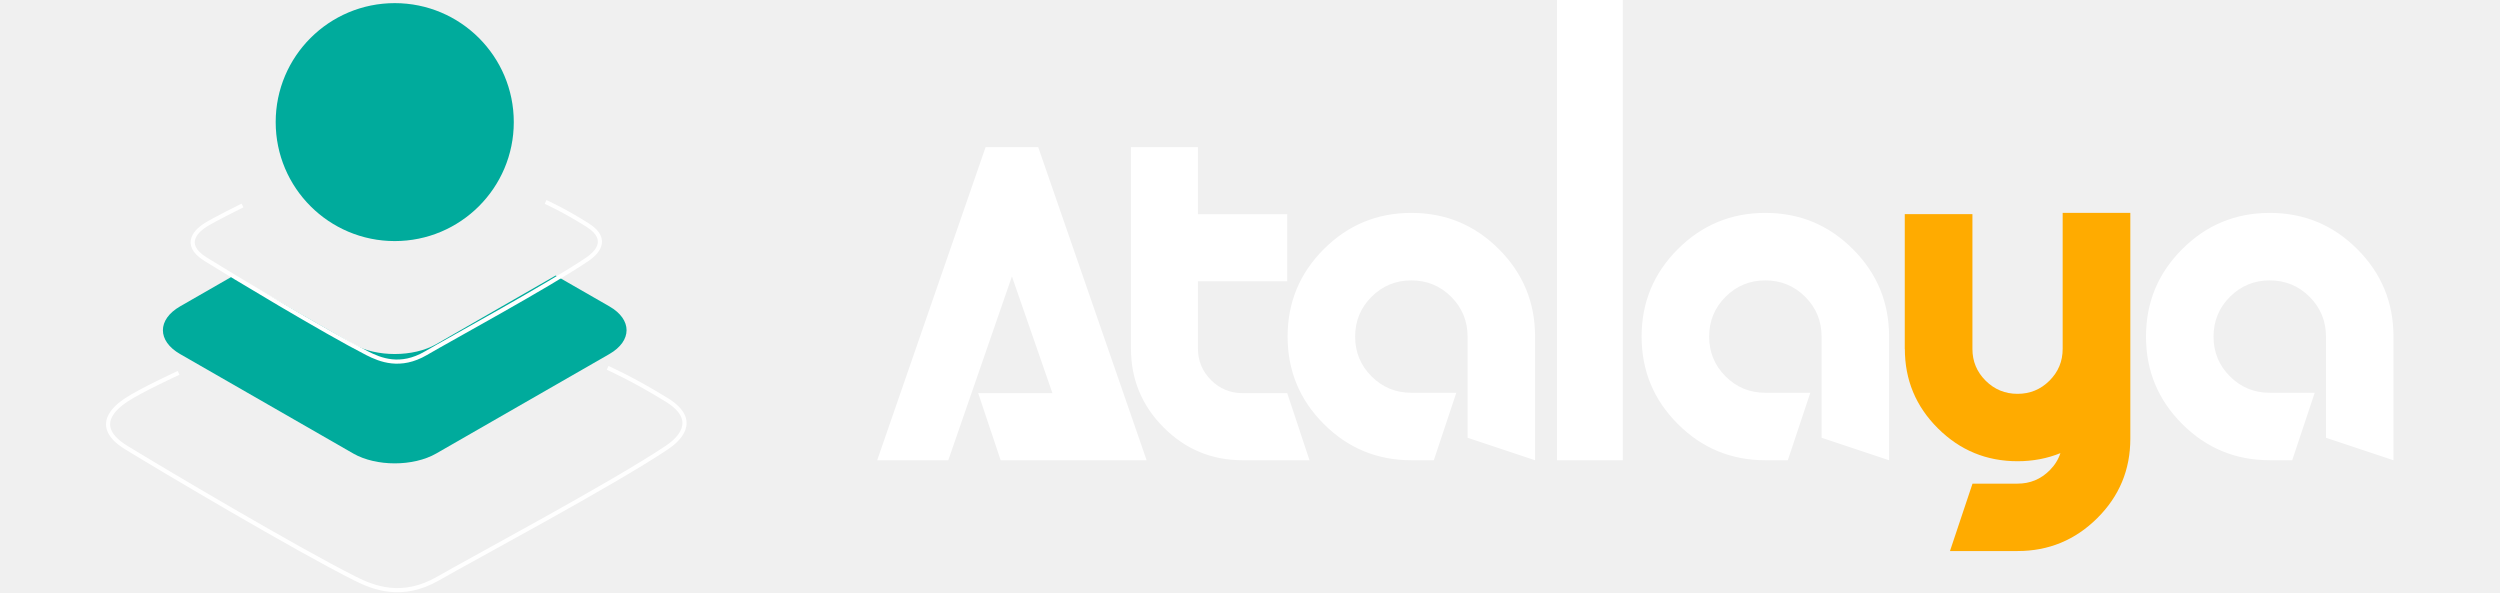
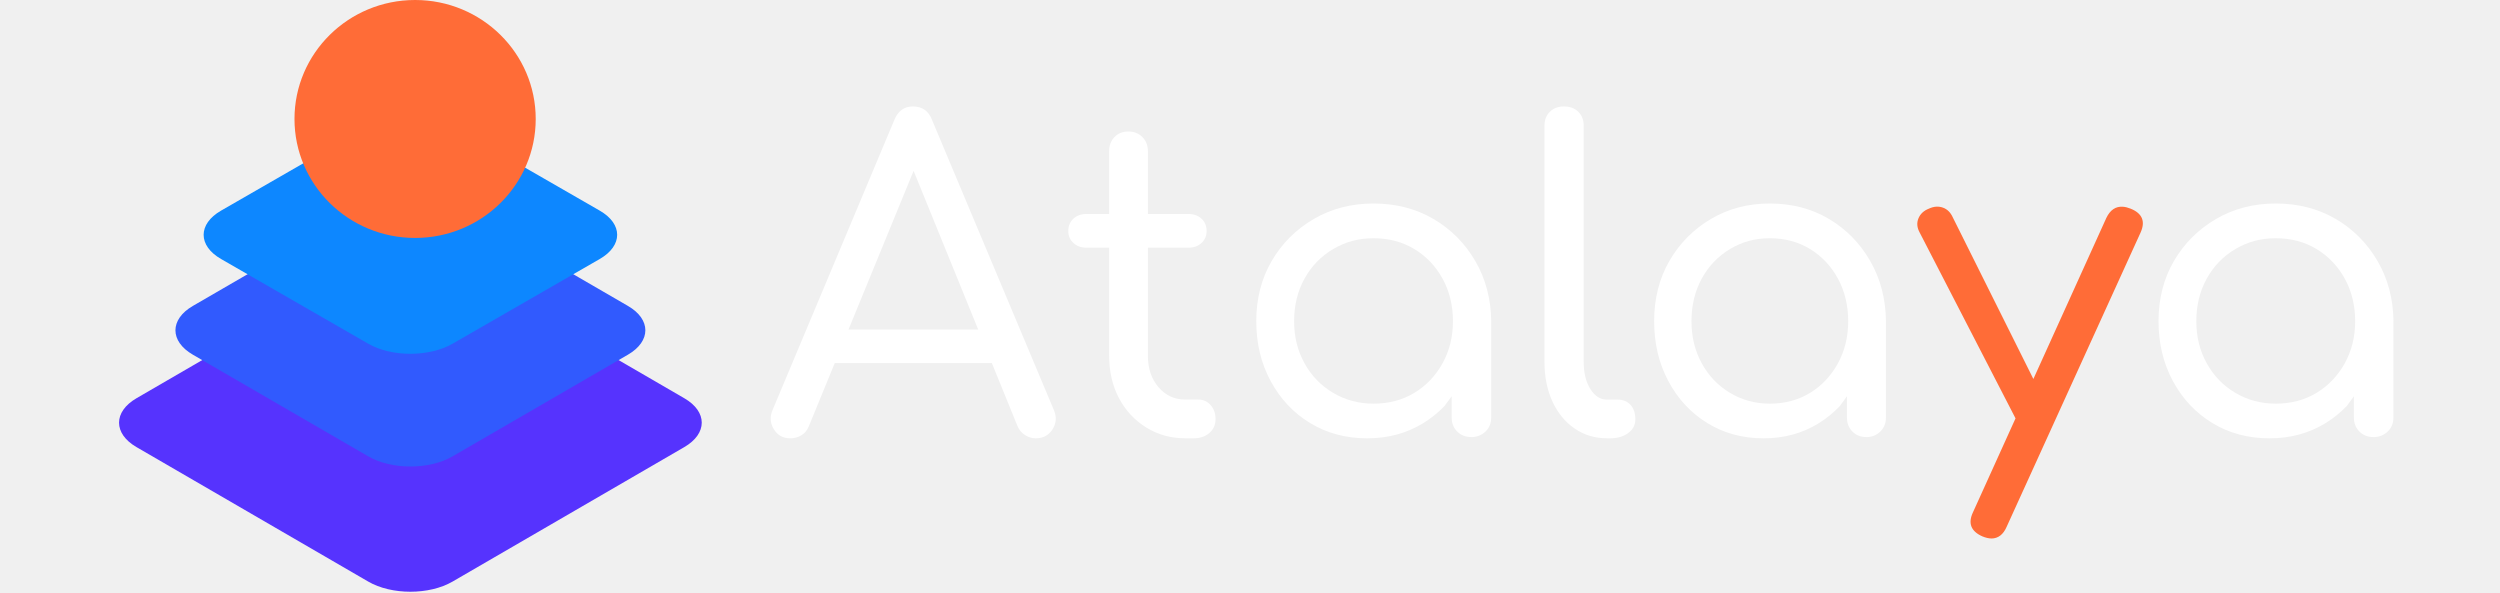
<svg xmlns="http://www.w3.org/2000/svg" width="798" height="189" overflow="hidden">
  <defs>
    <clipPath id="clip0">
      <rect x="0" y="0" width="798" height="189" />
    </clipPath>
  </defs>
  <g clip-path="url(#clip0)">
    <rect x="0" y="0" width="798" height="188.882" fill="#FFFFFF" fill-opacity="0" />
-     <path d="M177.366 87.945 194.505 97.789C201.832 101.988 201.832 108.805 194.505 113.017L139.259 144.749C131.932 148.96 120.068 148.96 112.741 144.749L57.495 113.017C50.168 108.818 50.168 102.001 57.495 97.789L74.634 87.945 112.741 109.845C120.068 114.057 131.932 114.057 139.259 109.845Z" fill="#00AB9C" fill-rule="evenodd" />
-     <path d="M57.005 119.015C57.005 119.015 44.954 124.57 40.293 127.669 37.114 129.783 29.023 135.942 40.293 142.862 51.562 149.782 94.497 175.218 113.302 184.659 119.222 187.627 128.306 191.291 139.854 184.659 151.389 178.028 195.383 154.549 212.864 142.862 216.042 140.735 223.776 134.419 212.864 127.669 201.951 120.919 193.953 117.426 193.953 117.426" stroke="#FFFFFF" stroke-width="1.322" stroke-miterlimit="8" fill="none" fill-rule="evenodd" />
-     <path d="M77.406 65.592C77.406 65.592 68.419 70.03 65.604 71.815 63.305 73.268 57.648 77.758 65.604 82.729 73.56 87.699 103.904 105.968 117.186 112.751 121.375 114.883 127.785 117.521 135.939 112.751 144.093 107.98 175.163 91.11 187.52 82.729 189.767 81.21 195.225 76.666 187.52 71.815 179.815 66.965 174.159 64.46 174.159 64.46" stroke="#FFFFFF" stroke-width="1.322" stroke-miterlimit="8" fill="none" fill-rule="evenodd" />
-     <path d="M164 38.975C164 59.949 146.987 76.952 126 76.952 105.013 76.952 88 59.949 88 38.975 88 18.002 105.013 0.999 126 0.999 146.987 0.999 164 18.002 164 38.975Z" fill="#00AB9C" fill-rule="evenodd" />
-     <path d="M335.932 125.488 323.007 88.233 302.693 146.908 280 146.908 314.601 46.971 331.399 46.971 366 146.908 319.412 146.908 312.235 125.488 335.932 125.488Z" fill="#FFFFFF" fill-rule="evenodd" />
-     <path d="M382.378 68.364 410.878 68.364 410.878 89.784 382.378 89.784 382.378 111.204C382.378 115.159 383.769 118.523 386.549 121.309 389.33 124.095 392.687 125.488 396.635 125.488L410.878 125.488 418 146.908 396.622 146.908C386.785 146.908 378.391 143.426 371.44 136.448 364.476 129.483 361 121.06 361 111.217L361 46.971 382.378 46.971 382.378 68.39Z" fill="#FFFFFF" fill-rule="evenodd" />
-     <path d="M490 107.433 490 146.908 468.452 139.734 468.452 107.446C468.452 102.465 466.707 98.238 463.217 94.737 459.727 91.249 455.484 89.505 450.5 89.505 445.516 89.505 441.286 91.249 437.796 94.737 434.306 98.225 432.561 102.465 432.561 107.446 432.561 112.427 434.306 116.654 437.796 120.142 441.286 123.63 445.529 125.374 450.5 125.374L464.857 125.374 457.678 146.908 450.5 146.908C439.581 146.908 430.274 143.05 422.567 135.348 414.86 127.646 411 118.345 411 107.433 411 96.52 414.86 87.219 422.567 79.517 430.274 71.815 439.581 67.957 450.5 67.957 461.419 67.957 470.726 71.815 478.433 79.517 486.14 87.219 490 96.52 490 107.433Z" fill="#FFFFFF" fill-rule="evenodd" />
-     <path d="M518 146.908 497 146.908 497 0 518 0 518 146.908Z" fill="#FFFFFF" fill-rule="evenodd" />
-     <path d="M603 107.433 603 146.908 581.452 139.734 581.452 107.446C581.452 102.465 579.707 98.238 576.217 94.737 572.727 91.249 568.484 89.505 563.5 89.505 558.516 89.505 554.286 91.249 550.796 94.737 547.306 98.225 545.561 102.465 545.561 107.446 545.561 112.427 547.306 116.654 550.796 120.142 554.286 123.63 558.529 125.374 563.5 125.374L577.856 125.374 570.678 146.908 563.5 146.908C552.581 146.908 543.274 143.05 535.567 135.348 527.86 127.646 524 118.345 524 107.433 524 96.52 527.86 87.219 535.567 79.517 543.274 71.815 552.581 67.957 563.5 67.957 574.419 67.957 583.726 71.815 591.433 79.517 599.14 87.219 603 96.52 603 107.433Z" fill="#FFFFFF" fill-rule="evenodd" />
-     <path d="M608 111.365 608 68.353 629.597 68.353 629.597 111.365C629.597 115.338 631.002 118.716 633.811 121.514 636.62 124.312 640.012 125.711 644 125.711 647.988 125.711 651.38 124.312 654.189 121.514 656.998 118.716 658.403 115.338 658.403 111.365L658.403 67.957 680 67.957 680 140.044C680 149.943 676.489 158.389 669.453 165.384 662.417 172.379 653.937 175.89 644.013 175.89L622.429 175.89 629.624 154.377 644.013 154.377C648.002 154.377 651.407 152.965 654.229 150.154 655.859 148.531 657.011 146.683 657.687 144.637 653.46 146.353 648.902 147.224 644.013 147.224 634.076 147.224 625.596 143.727 618.573 136.718 611.538 129.724 608.026 121.264 608.026 111.378Z" fill="#FFAB00" fill-rule="evenodd" />
-     <path d="M764 107.433 764 146.908 742.452 139.734 742.452 107.446C742.452 102.465 740.707 98.238 737.217 94.737 733.727 91.249 729.484 89.505 724.5 89.505 719.516 89.505 715.286 91.249 711.796 94.737 708.306 98.225 706.561 102.465 706.561 107.446 706.561 112.427 708.306 116.654 711.796 120.142 715.286 123.63 719.529 125.374 724.5 125.374L738.856 125.374 731.678 146.908 724.5 146.908C713.581 146.908 704.274 143.05 696.567 135.348 688.86 127.646 685 118.345 685 107.433 685 96.52 688.86 87.219 696.567 79.517 704.274 71.815 713.581 67.957 724.5 67.957 735.419 67.957 744.726 71.815 752.433 79.517 760.14 87.219 764 96.52 764 107.433Z" fill="#FFFFFF" fill-rule="evenodd" />
+     <path d="M144.451 185.645 218.425 142.717C225.858 138.402 225.858 131.416 218.425 127.114L144.451 84.186C137.018 79.87 124.982 79.87 117.548 84.186L43.575 127.114C36.142 131.429 36.142 138.415 43.575 142.717L117.548 185.645C124.982 189.961 137.018 189.961 144.451 185.645Z" fill="#5633FE" fill-rule="evenodd" />
+     <path d="M144.438 145.676 200.43 113.221C207.857 108.914 207.857 101.941 200.43 97.647L144.438 65.192C137.012 60.884 124.988 60.884 117.562 65.192L61.57 97.647C54.144 101.954 54.144 108.927 61.57 113.221L117.562 145.676C124.988 149.984 137.012 149.984 144.438 145.676Z" fill="#315AFE" fill-rule="evenodd" />
+     <path d="M144.432 109.725 191.433 82.677C198.856 78.404 198.856 71.489 191.433 67.23L144.432 40.181C137.009 35.909 124.991 35.909 117.568 40.181L70.567 67.23C63.144 71.502 63.144 78.418 70.567 82.677L117.568 109.725C124.991 113.997 137.009 113.997 144.432 109.725Z" fill="#0D87FF" fill-rule="evenodd" />
+     <path d="M171 37.976C171 58.95 153.763 75.952 132.5 75.952 111.237 75.952 94 58.95 94 37.976 94 17.003 111.237 0 132.5 0 153.763 0 171 17.003 171 37.976Z" fill="#FF6C37" fill-rule="evenodd" />
+     <path d="M499.188 33.979C501.114 33.979 502.644 34.545 503.791 35.678 504.939 36.811 505.513 38.281 505.513 40.088L505.513 115.489C505.513 119.009 506.223 121.908 507.643 124.174 509.064 126.44 510.826 127.559 512.93 127.559L516.358 127.559C518.093 127.559 519.473 128.125 520.484 129.258 521.495 130.391 522 131.901 522 133.803 522 135.705 521.249 137.08 519.732 138.213 518.216 139.346 516.277 139.912 513.9 139.912L512.943 139.912 512.916 139.899C509.064 139.899 505.635 138.86 502.617 136.783 499.598 134.707 497.235 131.834 495.541 128.166 493.847 124.511 493 120.276 493 115.489L493 40.088C493 38.281 493.574 36.811 494.721 35.678 495.869 34.545 497.358 33.979 499.188 33.979Z" fill="#FFFFFF" fill-rule="evenodd" />
+     <path d="M360.159 41.974C361.968 41.974 363.467 42.568 364.642 43.743 365.816 44.918 366.41 46.417 366.41 48.227L366.41 68.308 379.44 68.308C381.074 68.308 382.424 68.808 383.517 69.807 384.598 70.807 385.151 72.117 385.151 73.751 385.151 75.29 384.611 76.56 383.517 77.559 382.437 78.559 381.074 79.058 379.44 79.058L366.41 79.058 366.41 113.55C366.41 117.629 367.545 120.978 369.799 123.598 372.054 126.232 374.917 127.542 378.346 127.542L382.559 127.542C384.098 127.542 385.381 128.136 386.434 129.311 387.473 130.486 388 131.985 388 133.794 388 135.604 387.338 137.076 386.029 138.21 384.719 139.345 383.018 139.912 380.939 139.912L378.36 139.912 378.346 139.899C373.728 139.899 369.57 138.751 365.857 136.441 362.144 134.132 359.254 131.012 357.162 127.069 355.082 123.125 354.043 118.628 354.043 113.55L354.043 79.058 346.711 79.058C345.078 79.058 343.727 78.559 342.634 77.559 341.554 76.56 341 75.304 341 73.751 341 72.117 341.54 70.807 342.634 69.807 343.714 68.808 345.078 68.308 346.711 68.308L354.043 68.308 354.043 48.227C354.043 46.417 354.61 44.918 355.744 43.743 356.878 42.568 358.35 41.974 360.159 41.974Z" fill="#FFFFFF" fill-rule="evenodd" />
+     <path d="M475.971 102.51 475.986 102.516 475.986 133.306C475.986 135.105 475.38 136.596 474.153 137.764 472.926 138.932 471.415 139.523 469.608 139.523L469.622 139.51C467.815 139.51 466.318 138.919 465.145 137.751 463.972 136.582 463.379 135.092 463.379 133.293L463.379 126.485 466.507 122.228C469.581 116.736 471.119 110.573 471.119 103.725ZM438.433 76.05C433.551 76.05 429.439 77.205 425.555 79.488 421.672 81.784 418.611 84.94 416.399 88.941 414.188 92.942 413.082 97.468 413.082 102.516 413.082 107.565 414.188 111.942 416.399 115.957 418.611 119.959 421.658 123.114 425.555 125.41 429.439 127.707 433.74 128.848 438.433 128.848 443.314 128.848 447.656 127.693 451.445 125.41 455.248 123.114 458.241 119.959 460.466 115.957 462.677 111.956 463.783 107.471 463.783 102.516 463.783 97.561 462.677 92.956 460.466 88.941 458.255 84.94 455.248 81.784 451.445 79.488 447.642 77.192 443.314 76.05 438.433 76.05ZM438.433 64.959C445.485 64.959 451.944 66.597 457.553 69.887 463.163 73.177 467.613 77.648 470.916 83.328 474.22 88.995 475.906 95.4 476 102.503L475.971 102.51 471.119 103.725C471.119 110.573 469.581 116.736 466.507 122.228L463.379 126.485 461.098 129.588C459.03 131.748 456.697 133.615 454.101 135.186 448.896 138.341 443.004 139.912 436.41 139.912L436.396 139.912C429.614 139.912 423.559 138.288 418.219 135.051 412.88 131.815 408.686 127.357 405.612 121.678 402.537 116.011 401 109.62 401 102.503 401 95.386 402.645 88.887 405.949 83.261 409.252 77.635 413.729 73.177 419.379 69.887 425.029 66.597 431.38 64.959 438.433 64.959Z" fill="#FFFFFF" fill-rule="evenodd" />
+     <path d="M601.971 102.51 601.987 102.516 601.987 133.306C601.987 135.105 601.388 136.596 600.177 137.764 598.967 138.932 597.476 139.523 595.694 139.523L595.707 139.51C593.924 139.51 592.447 138.919 591.29 137.751 590.132 136.582 589.547 135.092 589.547 133.293L589.547 126.485 592.634 122.228C595.667 116.736 597.184 110.573 597.184 103.725ZM564.933 76.05C560.117 76.05 556.059 77.205 552.228 79.488 548.396 81.784 545.376 84.94 543.194 88.941 541.012 92.942 539.921 97.468 539.921 102.516 539.921 107.565 541.012 111.942 543.194 115.957 545.376 119.959 548.383 123.114 552.228 125.41 556.059 127.707 560.303 128.848 564.933 128.848 569.75 128.848 574.034 127.693 577.772 125.41 581.524 123.114 584.478 119.959 586.673 115.957 588.855 111.956 589.946 107.471 589.946 102.516 589.946 97.561 588.855 92.956 586.673 88.941 584.491 84.94 581.524 81.784 577.772 79.488 574.02 77.192 569.75 76.05 564.933 76.05ZM564.933 64.959C571.892 64.959 578.265 66.597 583.799 69.887 589.334 73.177 593.725 77.648 596.984 83.328 600.244 88.995 601.907 95.4 602 102.503L601.971 102.51 597.184 103.725C597.184 110.573 595.667 116.736 592.634 122.228L589.547 126.485 587.297 129.588C585.256 131.748 582.954 133.615 580.393 135.186 575.258 138.341 569.444 139.912 562.938 139.912L562.924 139.912C556.232 139.912 550.259 138.288 544.99 135.051 539.721 131.815 535.584 127.357 532.55 121.678 529.517 116.011 528 109.62 528 102.503 528 95.386 529.623 88.887 532.883 83.261 536.142 77.635 540.56 73.177 546.134 69.887 551.709 66.597 557.975 64.959 564.933 64.959Z" fill="#FFFFFF" fill-rule="evenodd" />
+     <path d="M726.419 76.05C721.538 76.05 717.425 77.205 713.542 79.488 709.658 81.784 706.597 84.94 704.386 88.941 702.174 92.942 701.069 97.468 701.069 102.516 701.069 107.565 702.174 111.942 704.386 115.957 706.597 119.959 709.645 123.114 713.542 125.41 717.425 127.707 721.727 128.848 726.419 128.848 731.3 128.848 735.642 127.693 739.431 125.41 743.234 123.114 746.228 119.959 748.452 115.957 750.664 111.956 751.77 107.471 751.77 102.516 751.77 97.561 750.664 92.956 748.452 88.941 746.241 84.94 743.234 81.784 739.431 79.488 735.629 77.192 731.3 76.05 726.419 76.05ZM726.433 64.959C733.485 64.959 739.944 66.597 745.553 69.887 751.163 73.177 755.613 77.648 758.916 83.328 762.22 88.995 763.906 95.4 764 102.503L763.962 102.512 763.973 102.516 763.973 133.306C763.973 135.105 763.366 136.596 762.139 137.764 760.912 138.932 759.402 139.523 757.595 139.523L757.608 139.509C755.801 139.509 754.305 138.919 753.132 137.75 751.958 136.582 751.365 135.092 751.365 133.292L751.365 126.503 749.098 129.588C747.03 131.748 744.697 133.615 742.101 135.186 736.896 138.341 731.004 139.912 724.41 139.912L724.396 139.912C717.614 139.912 711.559 138.288 706.219 135.051 700.88 131.815 696.686 127.357 693.612 121.678 690.537 116.011 689 109.62 689 102.503 689 95.386 690.645 88.887 693.949 83.261 697.252 77.635 701.729 73.177 707.379 69.887 713.029 66.597 719.38 64.959 726.433 64.959Z" fill="#FFFFFF" fill-rule="evenodd" />
+     <path d="M265.126 105.181 260.111 115.89 260.111 115.89 265.126 105.181ZM289.661 49.719 291.621 54.535 270.847 105.181 270.847 105.181 312.237 105.181 291.621 54.535 291.621 54.535 289.661 49.719 293.597 49.719 293.597 49.719ZM291.413 33.979C294.392 33.979 296.428 35.422 297.52 38.322L336.424 130.956C337.328 133.128 337.166 135.164 335.953 137.066 334.726 138.968 332.947 139.912 330.601 139.912 329.428 139.912 328.296 139.575 327.217 138.901 326.139 138.226 325.317 137.255 324.777 135.987L316.597 115.89 266.454 115.89 266.454 115.89 258.211 135.987C257.671 137.336 256.849 138.334 255.771 138.968 254.692 139.602 253.506 139.912 252.252 139.912L252.239 139.899C249.893 139.899 248.127 138.901 246.954 136.918 245.782 134.935 245.687 132.845 246.685 130.687L285.455 38.322C286.627 35.422 288.623 33.979 291.413 33.979Z" fill="#FFFFFF" fill-rule="evenodd" />
+     <path d="M617.98 65.974C618.72 65.918 619.442 66.016 620.148 66.263 621.559 66.758 622.63 67.816 623.349 69.423L649.053 120.969 672.34 69.57C673.571 67.01 675.336 65.82 677.636 65.989 678.403 66.046 679.228 66.253 680.114 66.611 683.845 68.138 684.889 70.695 683.248 74.282L640.539 168.117C639.453 170.634 637.812 171.892 635.628 171.892L635.628 171.879C634.814 171.879 633.85 171.651 632.765 171.209 629.129 169.59 628.125 167.032 629.767 163.538L643.357 133.541 612.713 74.135C611.899 72.609 611.777 71.123 612.374 69.69 612.971 68.258 614.083 67.227 615.711 66.598 616.484 66.236 617.241 66.029 617.98 65.974Z" fill="#FF6C37" fill-rule="evenodd" />
  </g>
</svg>
